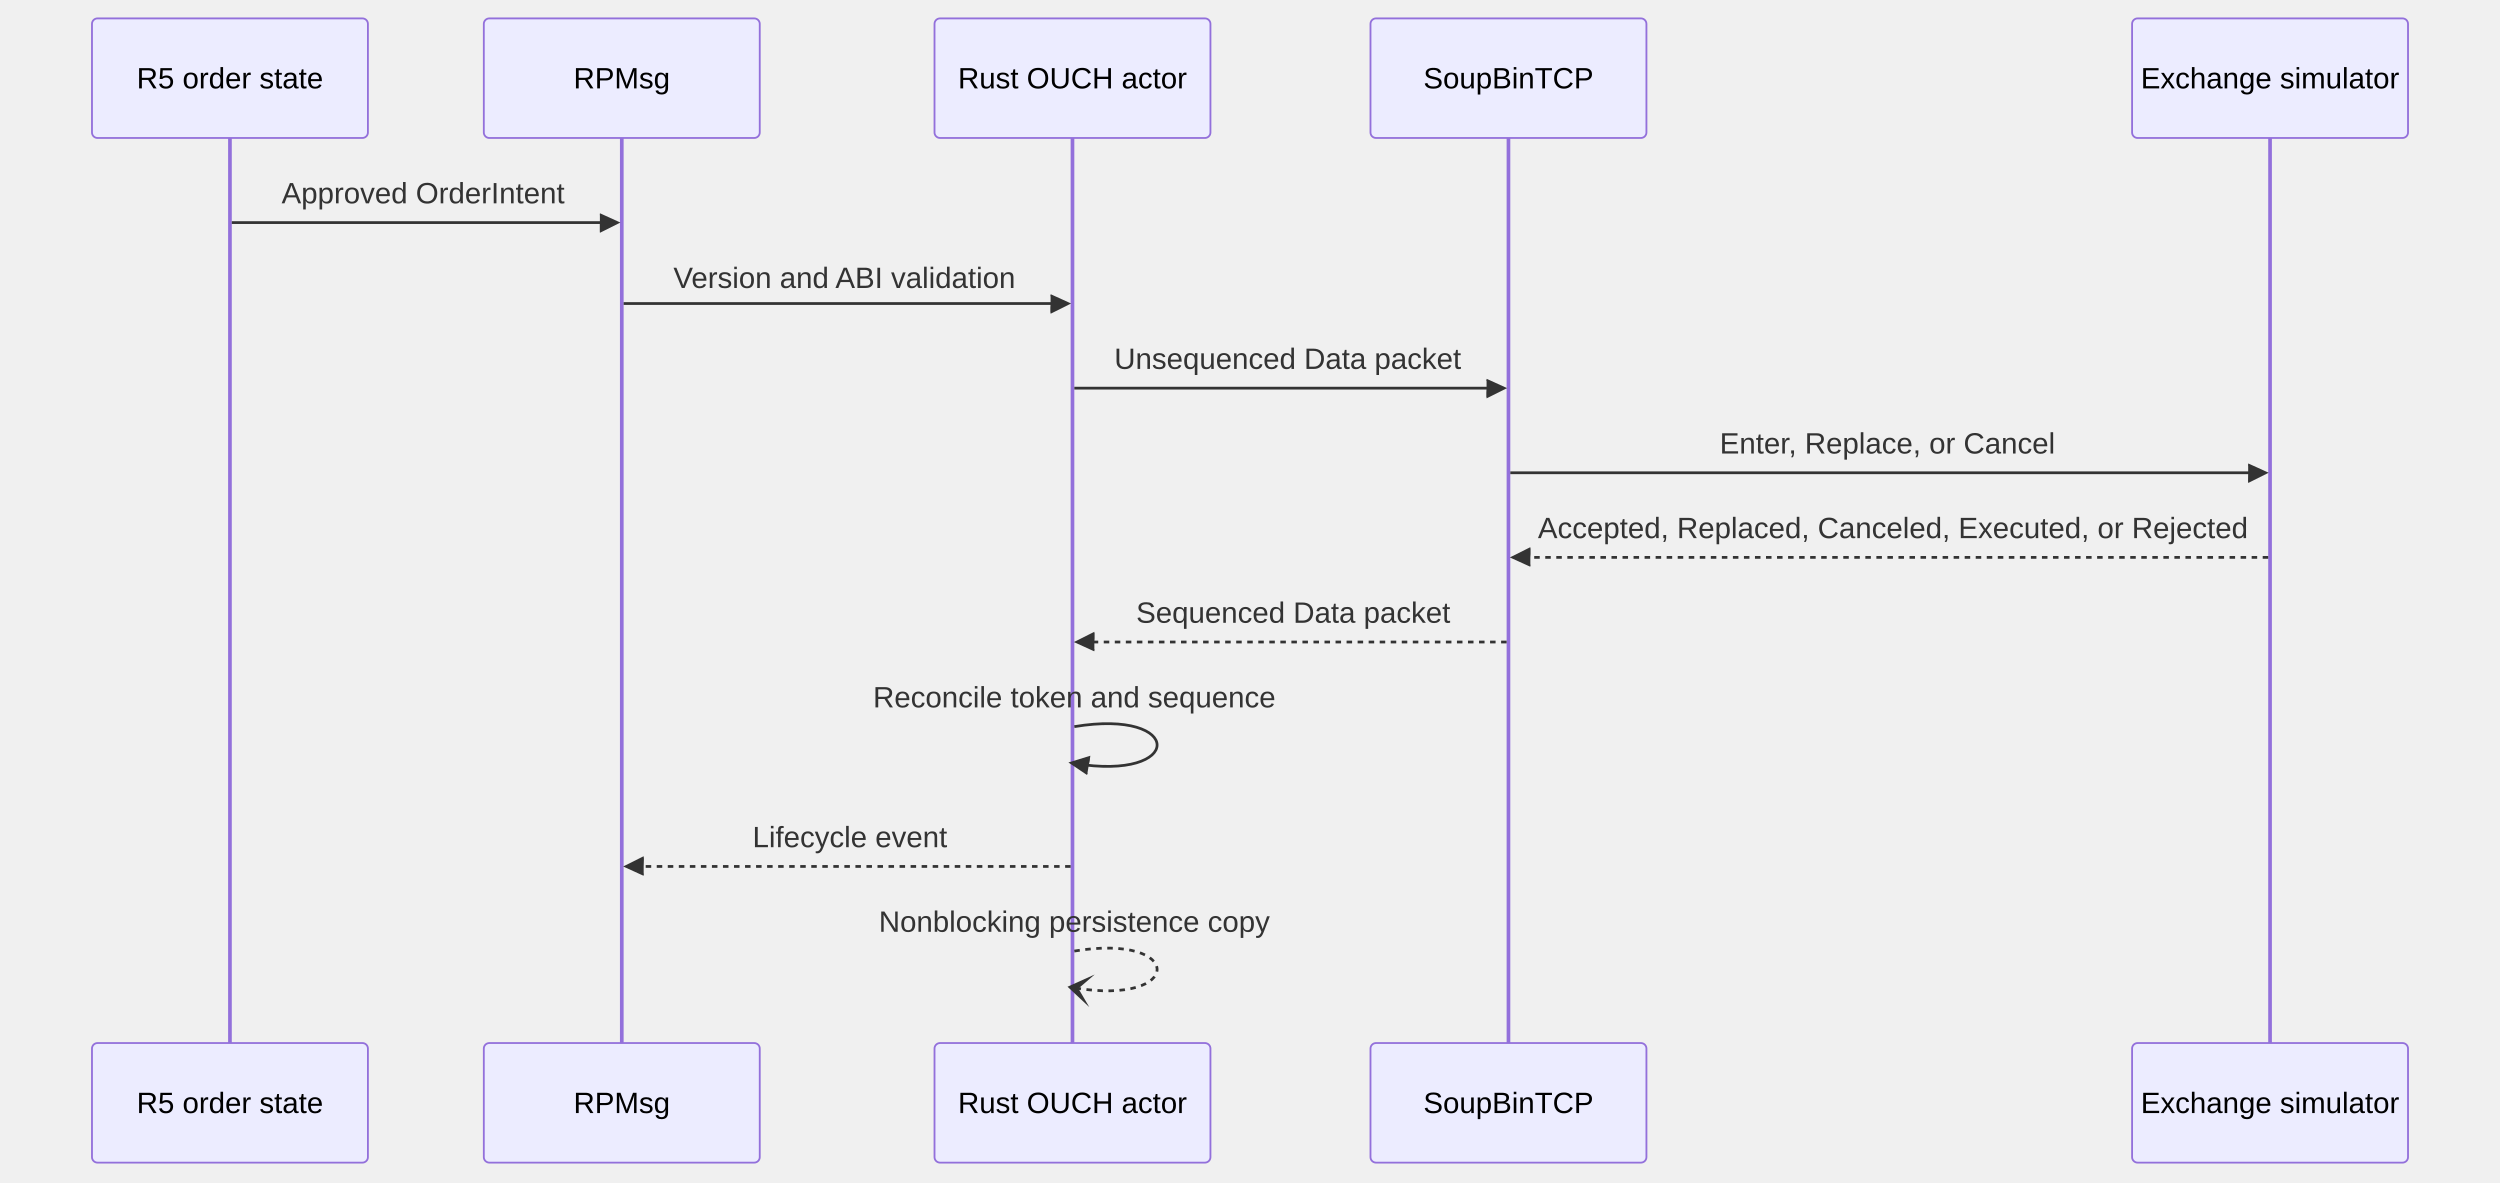
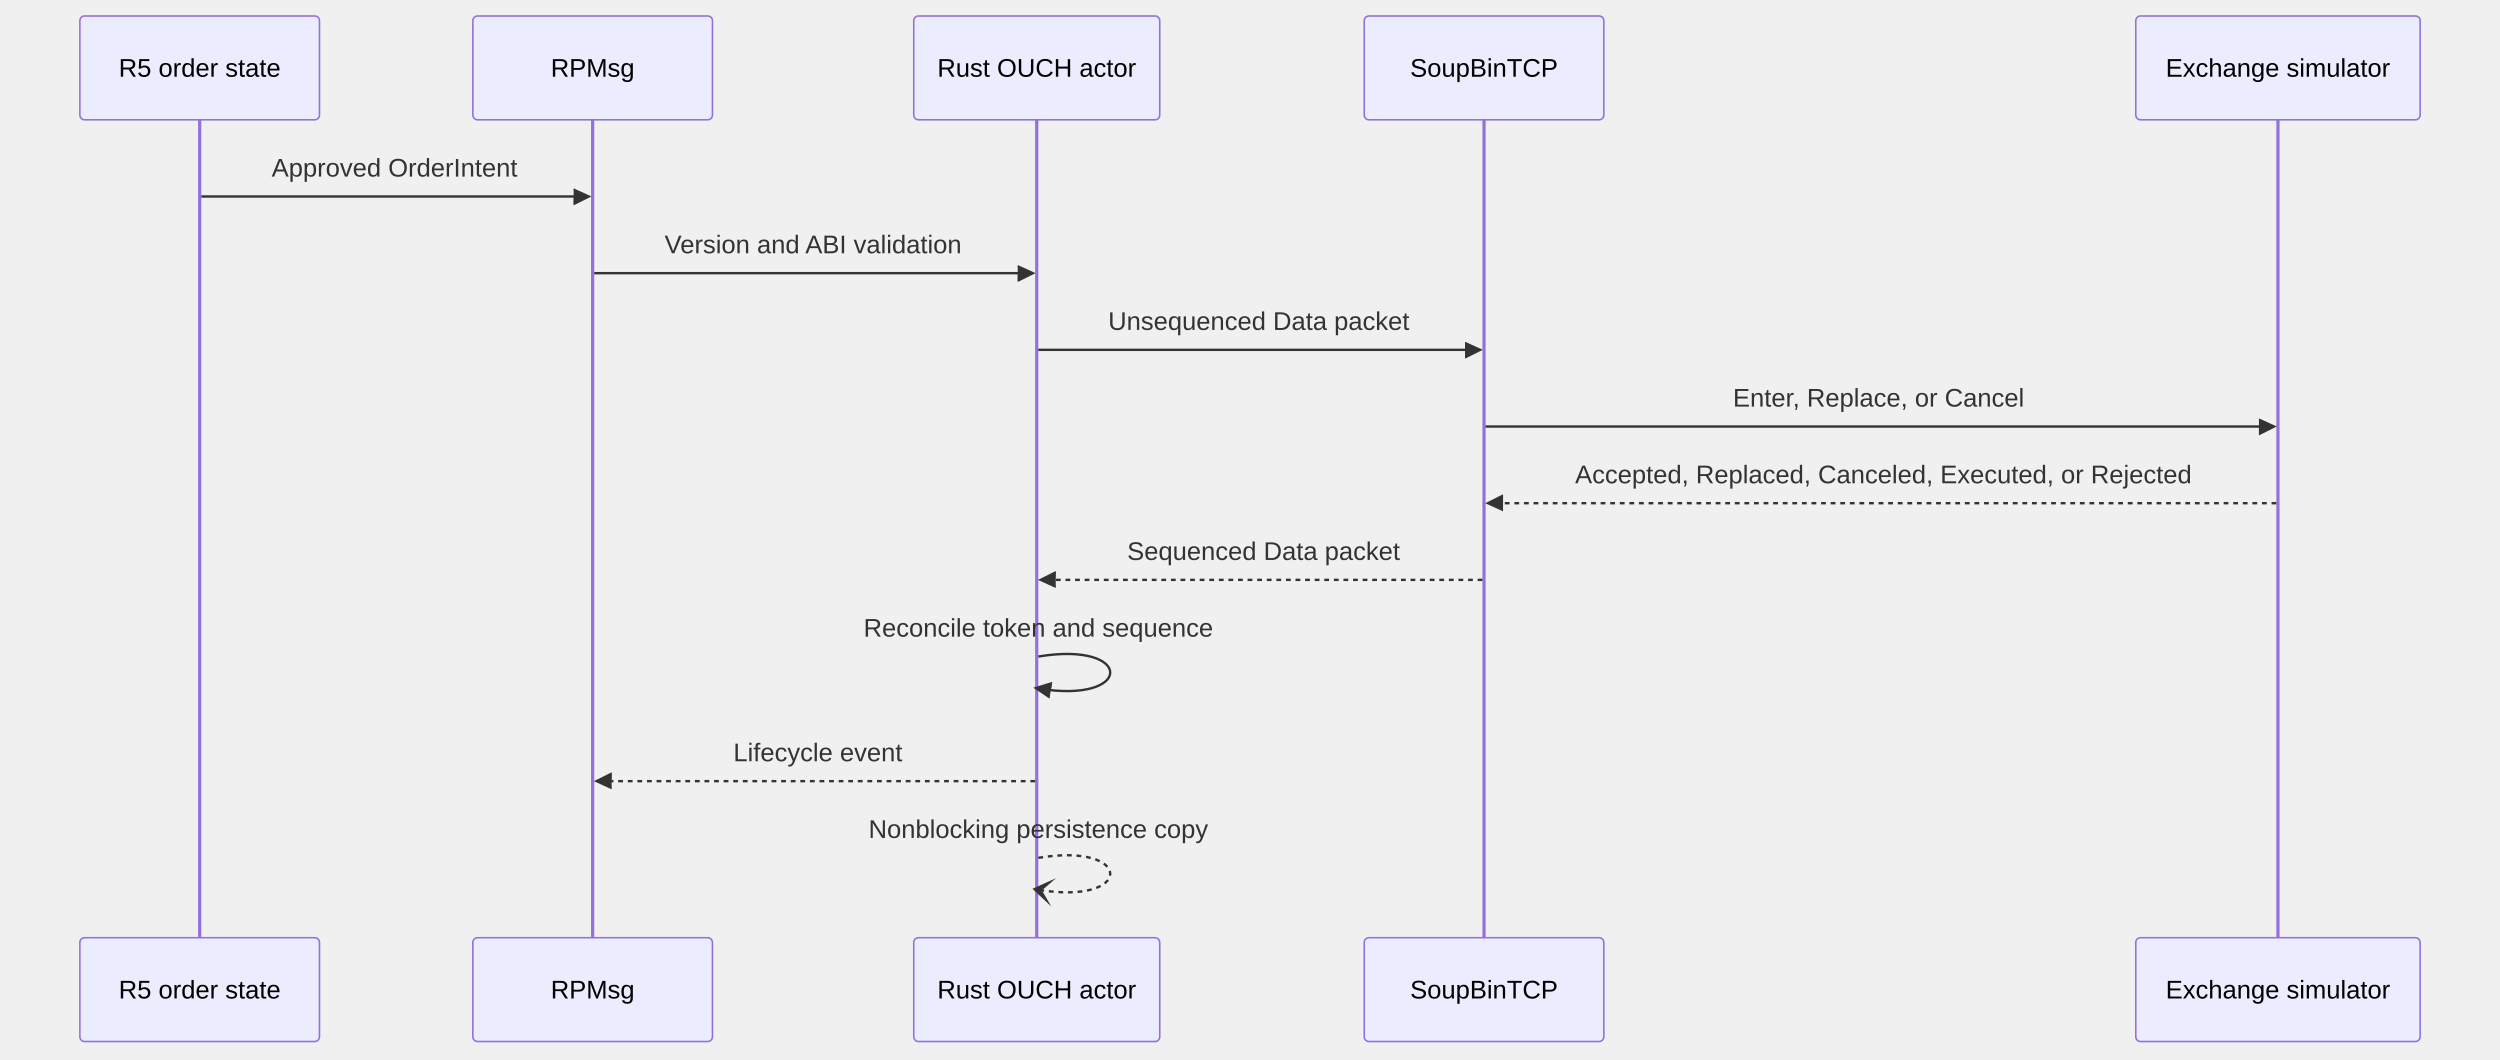
- <svg xmlns="http://www.w3.org/2000/svg" id="my-svg" width="100%" style="max-width: 1359px; background-color: transparent;" viewBox="-50 -10 1359 643" role="graphics-document document" aria-roledescription="sequence">
+ <svg xmlns="http://www.w3.org/2000/svg" id="my-svg" width="100%" style="max-width: 1565px; background-color: transparent;" viewBox="-50 -10 1565 663" role="graphics-document document" aria-roledescription="sequence">
  <g>
-     <rect x="1109" y="557" fill="#eaeaea" stroke="#666" width="150" height="65" name="Sim" rx="3" ry="3" class="actor actor-bottom" />
-     <text x="1184" y="589.5" dominant-baseline="central" alignment-baseline="central" class="actor actor-box" style="text-anchor: middle; font-size: 16px; font-weight: 400;">
-       <tspan x="1184" dy="0">Exchange simulator</tspan>
+     <rect x="1287" y="577" fill="#eaeaea" stroke="#666" width="178" height="65" name="Sim" rx="3" ry="3" class="actor actor-bottom" />
+     <text x="1376" y="609.5" dominant-baseline="central" alignment-baseline="central" class="actor actor-box" style="text-anchor: middle; font-size: 16px; font-weight: 400;">
+       <tspan x="1376" dy="0">Exchange simulator</tspan>
    </text>
  </g>
  <g>
-     <rect x="695" y="557" fill="#eaeaea" stroke="#666" width="150" height="65" name="TCP" rx="3" ry="3" class="actor actor-bottom" />
-     <text x="770" y="589.5" dominant-baseline="central" alignment-baseline="central" class="actor actor-box" style="text-anchor: middle; font-size: 16px; font-weight: 400;">
-       <tspan x="770" dy="0">SoupBinTCP</tspan>
+     <rect x="804" y="577" fill="#eaeaea" stroke="#666" width="150" height="65" name="TCP" rx="3" ry="3" class="actor actor-bottom" />
+     <text x="879" y="609.5" dominant-baseline="central" alignment-baseline="central" class="actor actor-box" style="text-anchor: middle; font-size: 16px; font-weight: 400;">
+       <tspan x="879" dy="0">SoupBinTCP</tspan>
    </text>
  </g>
  <g>
-     <rect x="458" y="557" fill="#eaeaea" stroke="#666" width="150" height="65" name="GW" rx="3" ry="3" class="actor actor-bottom" />
-     <text x="533" y="589.5" dominant-baseline="central" alignment-baseline="central" class="actor actor-box" style="text-anchor: middle; font-size: 16px; font-weight: 400;">
-       <tspan x="533" dy="0">Rust OUCH actor</tspan>
+     <rect x="522" y="577" fill="#eaeaea" stroke="#666" width="154" height="65" name="GW" rx="3" ry="3" class="actor actor-bottom" />
+     <text x="599" y="609.5" dominant-baseline="central" alignment-baseline="central" class="actor actor-box" style="text-anchor: middle; font-size: 16px; font-weight: 400;">
+       <tspan x="599" dy="0">Rust OUCH actor</tspan>
    </text>
  </g>
  <g>
-     <rect x="213" y="557" fill="#eaeaea" stroke="#666" width="150" height="65" name="RP" rx="3" ry="3" class="actor actor-bottom" />
-     <text x="288" y="589.5" dominant-baseline="central" alignment-baseline="central" class="actor actor-box" style="text-anchor: middle; font-size: 16px; font-weight: 400;">
-       <tspan x="288" dy="0">RPMsg</tspan>
+     <rect x="246" y="577" fill="#eaeaea" stroke="#666" width="150" height="65" name="RP" rx="3" ry="3" class="actor actor-bottom" />
+     <text x="321" y="609.5" dominant-baseline="central" alignment-baseline="central" class="actor actor-box" style="text-anchor: middle; font-size: 16px; font-weight: 400;">
+       <tspan x="321" dy="0">RPMsg</tspan>
    </text>
  </g>
  <g>
-     <rect x="0" y="557" fill="#eaeaea" stroke="#666" width="150" height="65" name="R5" rx="3" ry="3" class="actor actor-bottom" />
-     <text x="75" y="589.5" dominant-baseline="central" alignment-baseline="central" class="actor actor-box" style="text-anchor: middle; font-size: 16px; font-weight: 400;">
+     <rect x="0" y="577" fill="#eaeaea" stroke="#666" width="150" height="65" name="R5" rx="3" ry="3" class="actor actor-bottom" />
+     <text x="75" y="609.5" dominant-baseline="central" alignment-baseline="central" class="actor actor-box" style="text-anchor: middle; font-size: 16px; font-weight: 400;">
      <tspan x="75" dy="0">R5 order state</tspan>
    </text>
  </g>
  <g>
-     <line id="actor4" x1="1184" y1="65" x2="1184" y2="557" class="actor-line 200" stroke-width="0.5px" stroke="#999" name="Sim" data-et="life-line" data-id="Sim" />
+     <line id="actor4" x1="1376" y1="65" x2="1376" y2="577" class="actor-line 200" stroke-width="0.5px" stroke="#999" name="Sim" data-et="life-line" data-id="Sim" />
    <g id="root-4" data-et="participant" data-type="participant" data-id="Sim">
-       <rect x="1109" y="0" fill="#eaeaea" stroke="#666" width="150" height="65" name="Sim" rx="3" ry="3" class="actor actor-top" />
-       <text x="1184" y="32.5" dominant-baseline="central" alignment-baseline="central" class="actor actor-box" style="text-anchor: middle; font-size: 16px; font-weight: 400;">
-         <tspan x="1184" dy="0">Exchange simulator</tspan>
+       <rect x="1287" y="0" fill="#eaeaea" stroke="#666" width="178" height="65" name="Sim" rx="3" ry="3" class="actor actor-top" />
+       <text x="1376" y="32.5" dominant-baseline="central" alignment-baseline="central" class="actor actor-box" style="text-anchor: middle; font-size: 16px; font-weight: 400;">
+         <tspan x="1376" dy="0">Exchange simulator</tspan>
      </text>
    </g>
  </g>
  <g>
-     <line id="actor3" x1="770" y1="65" x2="770" y2="557" class="actor-line 200" stroke-width="0.5px" stroke="#999" name="TCP" data-et="life-line" data-id="TCP" />
+     <line id="actor3" x1="879" y1="65" x2="879" y2="577" class="actor-line 200" stroke-width="0.5px" stroke="#999" name="TCP" data-et="life-line" data-id="TCP" />
    <g id="root-3" data-et="participant" data-type="participant" data-id="TCP">
-       <rect x="695" y="0" fill="#eaeaea" stroke="#666" width="150" height="65" name="TCP" rx="3" ry="3" class="actor actor-top" />
-       <text x="770" y="32.5" dominant-baseline="central" alignment-baseline="central" class="actor actor-box" style="text-anchor: middle; font-size: 16px; font-weight: 400;">
-         <tspan x="770" dy="0">SoupBinTCP</tspan>
+       <rect x="804" y="0" fill="#eaeaea" stroke="#666" width="150" height="65" name="TCP" rx="3" ry="3" class="actor actor-top" />
+       <text x="879" y="32.5" dominant-baseline="central" alignment-baseline="central" class="actor actor-box" style="text-anchor: middle; font-size: 16px; font-weight: 400;">
+         <tspan x="879" dy="0">SoupBinTCP</tspan>
      </text>
    </g>
  </g>
  <g>
-     <line id="actor2" x1="533" y1="65" x2="533" y2="557" class="actor-line 200" stroke-width="0.5px" stroke="#999" name="GW" data-et="life-line" data-id="GW" />
+     <line id="actor2" x1="599" y1="65" x2="599" y2="577" class="actor-line 200" stroke-width="0.5px" stroke="#999" name="GW" data-et="life-line" data-id="GW" />
    <g id="root-2" data-et="participant" data-type="participant" data-id="GW">
-       <rect x="458" y="0" fill="#eaeaea" stroke="#666" width="150" height="65" name="GW" rx="3" ry="3" class="actor actor-top" />
-       <text x="533" y="32.5" dominant-baseline="central" alignment-baseline="central" class="actor actor-box" style="text-anchor: middle; font-size: 16px; font-weight: 400;">
-         <tspan x="533" dy="0">Rust OUCH actor</tspan>
+       <rect x="522" y="0" fill="#eaeaea" stroke="#666" width="154" height="65" name="GW" rx="3" ry="3" class="actor actor-top" />
+       <text x="599" y="32.5" dominant-baseline="central" alignment-baseline="central" class="actor actor-box" style="text-anchor: middle; font-size: 16px; font-weight: 400;">
+         <tspan x="599" dy="0">Rust OUCH actor</tspan>
      </text>
    </g>
  </g>
  <g>
-     <line id="actor1" x1="288" y1="65" x2="288" y2="557" class="actor-line 200" stroke-width="0.5px" stroke="#999" name="RP" data-et="life-line" data-id="RP" />
+     <line id="actor1" x1="321" y1="65" x2="321" y2="577" class="actor-line 200" stroke-width="0.5px" stroke="#999" name="RP" data-et="life-line" data-id="RP" />
    <g id="root-1" data-et="participant" data-type="participant" data-id="RP">
-       <rect x="213" y="0" fill="#eaeaea" stroke="#666" width="150" height="65" name="RP" rx="3" ry="3" class="actor actor-top" />
-       <text x="288" y="32.5" dominant-baseline="central" alignment-baseline="central" class="actor actor-box" style="text-anchor: middle; font-size: 16px; font-weight: 400;">
-         <tspan x="288" dy="0">RPMsg</tspan>
+       <rect x="246" y="0" fill="#eaeaea" stroke="#666" width="150" height="65" name="RP" rx="3" ry="3" class="actor actor-top" />
+       <text x="321" y="32.5" dominant-baseline="central" alignment-baseline="central" class="actor actor-box" style="text-anchor: middle; font-size: 16px; font-weight: 400;">
+         <tspan x="321" dy="0">RPMsg</tspan>
      </text>
    </g>
  </g>
  <g>
-     <line id="actor0" x1="75" y1="65" x2="75" y2="557" class="actor-line 200" stroke-width="0.5px" stroke="#999" name="R5" data-et="life-line" data-id="R5" />
+     <line id="actor0" x1="75" y1="65" x2="75" y2="577" class="actor-line 200" stroke-width="0.5px" stroke="#999" name="R5" data-et="life-line" data-id="R5" />
    <g id="root-0" data-et="participant" data-type="participant" data-id="R5">
      <rect x="0" y="0" fill="#eaeaea" stroke="#666" width="150" height="65" name="R5" rx="3" ry="3" class="actor actor-top" />
      <text x="75" y="32.5" dominant-baseline="central" alignment-baseline="central" class="actor actor-box" style="text-anchor: middle; font-size: 16px; font-weight: 400;">
        <tspan x="75" dy="0">R5 order state</tspan>
      </text>
    </g>
  </g>
  <style>#my-svg{font-family:"trebuchet ms",verdana,arial,sans-serif;font-size:16px;fill:#333;}@keyframes edge-animation-frame{from{stroke-dashoffset:0;}}@keyframes dash{to{stroke-dashoffset:0;}}#my-svg .edge-animation-slow{stroke-dasharray:9,5!important;stroke-dashoffset:900;animation:dash 50s linear infinite;stroke-linecap:round;}#my-svg .edge-animation-fast{stroke-dasharray:9,5!important;stroke-dashoffset:900;animation:dash 20s linear infinite;stroke-linecap:round;}#my-svg .error-icon{fill:#552222;}#my-svg .error-text{fill:#552222;stroke:#552222;}#my-svg .edge-thickness-normal{stroke-width:1px;}#my-svg .edge-thickness-thick{stroke-width:3.5px;}#my-svg .edge-pattern-solid{stroke-dasharray:0;}#my-svg .edge-thickness-invisible{stroke-width:0;fill:none;}#my-svg .edge-pattern-dashed{stroke-dasharray:3;}#my-svg .edge-pattern-dotted{stroke-dasharray:2;}#my-svg .marker{fill:#333333;stroke:#333333;}#my-svg .marker.cross{stroke:#333333;}#my-svg svg{font-family:"trebuchet ms",verdana,arial,sans-serif;font-size:16px;}#my-svg p{margin:0;}#my-svg .actor{stroke:#9370DB;fill:#ECECFF;stroke-width:1;}#my-svg rect.actor.outer-path[data-look="neo"]{filter:drop-shadow(1px 2px 2px rgba(185, 185, 185, 1));}#my-svg rect.note[data-look="neo"]{stroke:#aaaa33;fill:#fff5ad;filter:drop-shadow(1px 2px 2px rgba(185, 185, 185, 1));}#my-svg text.actor&gt;tspan{fill:black;stroke:none;}#my-svg .actor-line{stroke:#9370DB;}#my-svg .innerArc{stroke-width:1.5;stroke-dasharray:none;}#my-svg .messageLine0{stroke-width:1.5;stroke-dasharray:none;stroke:#333;}#my-svg .messageLine1{stroke-width:1.5;stroke-dasharray:2,2;stroke:#333;}#my-svg [id$="-arrowhead"] path{fill:#333;stroke:#333;}#my-svg .sequenceNumber{fill:white;}#my-svg [id$="-sequencenumber"]{fill:#333;}#my-svg [id$="-crosshead"] path{fill:#333;stroke:#333;}#my-svg .messageText{fill:#333;stroke:none;}#my-svg .labelBox{stroke:#9370DB;fill:#ECECFF;filter:none;}#my-svg .labelText,#my-svg .labelText&gt;tspan{fill:black;stroke:none;}#my-svg .loopText,#my-svg .loopText&gt;tspan{fill:black;stroke:none;}#my-svg .sectionTitle,#my-svg .sectionTitle&gt;tspan{fill:black;stroke:none;}#my-svg .loopLine{stroke-width:2px;stroke-dasharray:2,2;stroke:#9370DB;fill:#9370DB;}#my-svg .note{stroke:#aaaa33;fill:#fff5ad;}#my-svg .noteText,#my-svg .noteText&gt;tspan{fill:black;stroke:none;font-weight:normal;}#my-svg .activation0{fill:#f4f4f4;stroke:#666;}#my-svg .activation1{fill:#f4f4f4;stroke:#666;}#my-svg .activation2{fill:#f4f4f4;stroke:#666;}#my-svg .actorPopupMenu{position:absolute;}#my-svg .actorPopupMenuPanel{position:absolute;fill:#ECECFF;box-shadow:0px 8px 16px 0px rgba(0,0,0,0.2);filter:drop-shadow(3px 5px 2px rgb(0 0 0 / 0.4));}#my-svg .actor-man circle,#my-svg line{fill:#ECECFF;stroke-width:2px;}#my-svg g rect.rect{filter:drop-shadow(1px 2px 2px rgba(185, 185, 185, 1));stroke:#9370DB;}#my-svg .node .neo-node{stroke:#9370DB;}#my-svg [data-look="neo"].node rect,#my-svg [data-look="neo"].cluster rect,#my-svg [data-look="neo"].node polygon{stroke:#9370DB;filter:drop-shadow(1px 2px 2px rgba(185, 185, 185, 1));}#my-svg [data-look="neo"].swimlane.cluster rect{filter:none;}#my-svg [data-look="neo"].node path{stroke:#9370DB;stroke-width:1px;}#my-svg [data-look="neo"].node .outer-path{filter:drop-shadow(1px 2px 2px rgba(185, 185, 185, 1));}#my-svg [data-look="neo"].node .neo-line path{stroke:#9370DB;filter:none;}#my-svg [data-look="neo"].node circle{stroke:#9370DB;filter:drop-shadow(1px 2px 2px rgba(185, 185, 185, 1));}#my-svg [data-look="neo"].node circle .state-start{fill:#000000;}#my-svg [data-look="neo"].icon-shape .icon{fill:#9370DB;filter:drop-shadow(1px 2px 2px rgba(185, 185, 185, 1));}#my-svg [data-look="neo"].icon-shape .icon-neo path{stroke:#9370DB;filter:drop-shadow(1px 2px 2px rgba(185, 185, 185, 1));}#my-svg :root{--mermaid-font-family:"trebuchet ms",verdana,arial,sans-serif;}</style>
  <g />
  <defs>
    <symbol id="my-svg-computer" width="24" height="24">
      <path transform="scale(.5)" d="M2 2v13h20v-13h-20zm18 11h-16v-9h16v9zm-10.228 6l.466-1h3.524l.467 1h-4.457zm14.228 3h-24l2-6h2.104l-1.33 4h18.45l-1.297-4h2.073l2 6zm-5-10h-14v-7h14v7z" />
    </symbol>
  </defs>
  <defs>
    <symbol id="my-svg-database" fill-rule="evenodd" clip-rule="evenodd">
      <path transform="scale(.5)" d="M12.258.001l.256.004.255.005.253.008.251.01.249.012.247.015.246.016.242.019.241.02.239.023.236.024.233.027.231.028.229.031.225.032.223.034.22.036.217.038.214.04.211.041.208.043.205.045.201.046.198.048.194.05.191.051.187.053.183.054.18.056.175.057.172.059.168.06.163.061.16.063.155.064.15.066.074.033.073.033.071.034.07.034.069.035.068.035.067.035.066.035.064.036.064.036.062.036.06.036.06.037.058.037.058.037.055.038.055.038.053.038.052.038.051.039.05.039.048.039.047.039.045.04.044.04.043.04.041.04.04.041.039.041.037.041.036.041.034.041.033.042.032.042.03.042.029.042.027.042.026.043.024.043.023.043.021.043.02.043.018.044.017.043.015.044.013.044.012.044.011.045.009.044.007.045.006.045.004.045.002.045.001.045v17l-.001.045-.002.045-.004.045-.006.045-.007.045-.009.044-.011.045-.012.044-.013.044-.015.044-.017.043-.018.044-.02.043-.021.043-.023.043-.024.043-.026.043-.027.042-.029.042-.03.042-.032.042-.033.042-.034.041-.036.041-.037.041-.039.041-.04.041-.041.04-.043.04-.044.04-.045.04-.047.039-.048.039-.05.039-.051.039-.052.038-.053.038-.055.038-.055.038-.058.037-.058.037-.06.037-.06.036-.062.036-.064.036-.064.036-.066.035-.067.035-.068.035-.069.035-.07.034-.071.034-.073.033-.074.033-.15.066-.155.064-.16.063-.163.061-.168.06-.172.059-.175.057-.18.056-.183.054-.187.053-.191.051-.194.05-.198.048-.201.046-.205.045-.208.043-.211.041-.214.04-.217.038-.22.036-.223.034-.225.032-.229.031-.231.028-.233.027-.236.024-.239.023-.241.02-.242.019-.246.016-.247.015-.249.012-.251.01-.253.008-.255.005-.256.004-.258.001-.258-.001-.256-.004-.255-.005-.253-.008-.251-.01-.249-.012-.247-.015-.245-.016-.243-.019-.241-.02-.238-.023-.236-.024-.234-.027-.231-.028-.228-.031-.226-.032-.223-.034-.22-.036-.217-.038-.214-.04-.211-.041-.208-.043-.204-.045-.201-.046-.198-.048-.195-.05-.19-.051-.187-.053-.184-.054-.179-.056-.176-.057-.172-.059-.167-.06-.164-.061-.159-.063-.155-.064-.151-.066-.074-.033-.072-.033-.072-.034-.07-.034-.069-.035-.068-.035-.067-.035-.066-.035-.064-.036-.063-.036-.062-.036-.061-.036-.06-.037-.058-.037-.057-.037-.056-.038-.055-.038-.053-.038-.052-.038-.051-.039-.049-.039-.049-.039-.046-.039-.046-.04-.044-.04-.043-.04-.041-.04-.04-.041-.039-.041-.037-.041-.036-.041-.034-.041-.033-.042-.032-.042-.03-.042-.029-.042-.027-.042-.026-.043-.024-.043-.023-.043-.021-.043-.02-.043-.018-.044-.017-.043-.015-.044-.013-.044-.012-.044-.011-.045-.009-.044-.007-.045-.006-.045-.004-.045-.002-.045-.001-.045v-17l.001-.045.002-.045.004-.045.006-.045.007-.045.009-.044.011-.045.012-.044.013-.044.015-.044.017-.043.018-.044.02-.043.021-.043.023-.043.024-.043.026-.043.027-.042.029-.042.03-.042.032-.042.033-.042.034-.041.036-.041.037-.041.039-.041.04-.041.041-.04.043-.04.044-.04.046-.04.046-.039.049-.039.049-.039.051-.039.052-.038.053-.038.055-.038.056-.038.057-.037.058-.037.06-.037.061-.036.062-.036.063-.036.064-.036.066-.035.067-.035.068-.035.069-.035.07-.034.072-.034.072-.033.074-.033.151-.066.155-.064.159-.063.164-.061.167-.06.172-.059.176-.057.179-.056.184-.054.187-.053.19-.051.195-.05.198-.048.201-.046.204-.045.208-.043.211-.041.214-.04.217-.038.22-.036.223-.034.226-.032.228-.031.231-.028.234-.027.236-.024.238-.023.241-.02.243-.019.245-.016.247-.015.249-.012.251-.01.253-.008.255-.005.256-.004.258-.001.258.001zm-9.258 20.499v.01l.001.021.003.021.004.022.005.021.006.022.007.022.009.023.01.022.011.023.012.023.013.023.015.023.016.024.017.023.018.024.019.024.021.024.022.025.023.024.024.025.052.049.056.05.061.051.066.051.07.051.075.051.079.052.084.052.088.052.092.052.097.052.102.051.105.052.11.052.114.051.119.051.123.051.127.05.131.05.135.05.139.048.144.049.147.047.152.047.155.047.16.045.163.045.167.043.171.043.176.041.178.041.183.039.187.039.19.037.194.035.197.035.202.033.204.031.209.03.212.029.216.027.219.025.222.024.226.021.23.02.233.018.236.016.24.015.243.012.246.01.249.008.253.005.256.004.259.001.26-.001.257-.004.254-.005.25-.008.247-.011.244-.012.241-.014.237-.016.233-.018.231-.021.226-.021.224-.024.22-.026.216-.027.212-.028.21-.031.205-.031.202-.034.198-.034.194-.036.191-.037.187-.039.183-.04.179-.04.175-.042.172-.043.168-.044.163-.045.16-.046.155-.046.152-.047.148-.048.143-.049.139-.049.136-.05.131-.05.126-.05.123-.051.118-.052.114-.051.11-.052.106-.052.101-.052.096-.052.092-.052.088-.053.083-.051.079-.052.074-.052.07-.051.065-.051.06-.051.056-.05.051-.05.023-.024.023-.025.021-.024.02-.024.019-.024.018-.024.017-.024.015-.023.014-.024.013-.023.012-.023.01-.023.01-.022.008-.022.006-.022.006-.022.004-.022.004-.021.001-.021.001-.021v-4.127l-.077.055-.08.053-.083.054-.085.053-.087.052-.09.052-.093.051-.095.05-.097.05-.1.049-.102.049-.105.048-.106.047-.109.047-.111.046-.114.045-.115.045-.118.044-.12.043-.122.042-.124.042-.126.041-.128.04-.13.04-.132.038-.134.038-.135.037-.138.037-.139.035-.142.035-.143.034-.144.033-.147.032-.148.031-.15.03-.151.03-.153.029-.154.027-.156.027-.158.026-.159.025-.161.024-.162.023-.163.022-.165.021-.166.02-.167.019-.169.018-.169.017-.171.016-.173.015-.173.014-.175.013-.175.012-.177.011-.178.01-.179.008-.179.008-.181.006-.182.005-.182.004-.184.003-.184.002h-.37l-.184-.002-.184-.003-.182-.004-.182-.005-.181-.006-.179-.008-.179-.008-.178-.01-.176-.011-.176-.012-.175-.013-.173-.014-.172-.015-.171-.016-.17-.017-.169-.018-.167-.019-.166-.02-.165-.021-.163-.022-.162-.023-.161-.024-.159-.025-.157-.026-.156-.027-.155-.027-.153-.029-.151-.03-.15-.03-.148-.031-.146-.032-.145-.033-.143-.034-.141-.035-.14-.035-.137-.037-.136-.037-.134-.038-.132-.038-.13-.04-.128-.04-.126-.041-.124-.042-.122-.042-.12-.044-.117-.043-.116-.045-.113-.045-.112-.046-.109-.047-.106-.047-.105-.048-.102-.049-.1-.049-.097-.05-.095-.05-.093-.052-.09-.051-.087-.052-.085-.053-.083-.054-.08-.054-.077-.054v4.127zm0-5.654v.011l.001.021.003.021.004.021.005.022.006.022.007.022.009.022.01.022.011.023.012.023.013.023.015.024.016.023.017.024.018.024.019.024.021.024.022.024.023.025.024.024.052.05.056.05.061.05.066.051.07.051.075.052.079.051.084.052.088.052.092.052.097.052.102.052.105.052.11.051.114.051.119.052.123.05.127.051.131.05.135.049.139.049.144.048.147.048.152.047.155.046.16.045.163.045.167.044.171.042.176.042.178.04.183.04.187.038.19.037.194.036.197.034.202.033.204.032.209.03.212.028.216.027.219.025.222.024.226.022.23.02.233.018.236.016.24.014.243.012.246.01.249.008.253.006.256.003.259.001.26-.001.257-.003.254-.006.25-.008.247-.01.244-.012.241-.015.237-.016.233-.018.231-.02.226-.022.224-.024.22-.025.216-.027.212-.029.21-.03.205-.032.202-.033.198-.035.194-.036.191-.037.187-.039.183-.039.179-.041.175-.042.172-.043.168-.044.163-.045.16-.045.155-.047.152-.047.148-.048.143-.048.139-.05.136-.049.131-.05.126-.051.123-.051.118-.051.114-.052.11-.052.106-.052.101-.052.096-.052.092-.052.088-.052.083-.052.079-.052.074-.051.07-.052.065-.051.06-.05.056-.051.051-.049.023-.025.023-.024.021-.025.02-.024.019-.024.018-.024.017-.024.015-.023.014-.023.013-.024.012-.022.01-.023.01-.023.008-.022.006-.022.006-.022.004-.021.004-.022.001-.021.001-.021v-4.139l-.077.054-.08.054-.083.054-.085.052-.087.053-.09.051-.093.051-.095.051-.097.05-.1.049-.102.049-.105.048-.106.047-.109.047-.111.046-.114.045-.115.044-.118.044-.12.044-.122.042-.124.042-.126.041-.128.04-.13.039-.132.039-.134.038-.135.037-.138.036-.139.036-.142.035-.143.033-.144.033-.147.033-.148.031-.15.03-.151.03-.153.028-.154.028-.156.027-.158.026-.159.025-.161.024-.162.023-.163.022-.165.021-.166.02-.167.019-.169.018-.169.017-.171.016-.173.015-.173.014-.175.013-.175.012-.177.011-.178.009-.179.009-.179.007-.181.007-.182.005-.182.004-.184.003-.184.002h-.37l-.184-.002-.184-.003-.182-.004-.182-.005-.181-.007-.179-.007-.179-.009-.178-.009-.176-.011-.176-.012-.175-.013-.173-.014-.172-.015-.171-.016-.17-.017-.169-.018-.167-.019-.166-.02-.165-.021-.163-.022-.162-.023-.161-.024-.159-.025-.157-.026-.156-.027-.155-.028-.153-.028-.151-.03-.15-.03-.148-.031-.146-.033-.145-.033-.143-.033-.141-.035-.14-.036-.137-.036-.136-.037-.134-.038-.132-.039-.13-.039-.128-.04-.126-.041-.124-.042-.122-.043-.12-.043-.117-.044-.116-.044-.113-.046-.112-.046-.109-.046-.106-.047-.105-.048-.102-.049-.1-.049-.097-.05-.095-.051-.093-.051-.09-.051-.087-.053-.085-.052-.083-.054-.08-.054-.077-.054v4.139zm0-5.666v.011l.001.02.003.022.004.021.005.022.006.021.007.022.009.023.01.022.011.023.012.023.013.023.015.023.016.024.017.024.018.023.019.024.021.025.022.024.023.024.024.025.052.05.056.05.061.05.066.051.07.051.075.052.079.051.084.052.088.052.092.052.097.052.102.052.105.051.11.052.114.051.119.051.123.051.127.05.131.05.135.05.139.049.144.048.147.048.152.047.155.046.16.045.163.045.167.043.171.043.176.042.178.04.183.04.187.038.19.037.194.036.197.034.202.033.204.032.209.03.212.028.216.027.219.025.222.024.226.021.23.02.233.018.236.017.24.014.243.012.246.01.249.008.253.006.256.003.259.001.26-.001.257-.003.254-.006.25-.008.247-.01.244-.013.241-.014.237-.016.233-.018.231-.02.226-.022.224-.024.22-.025.216-.027.212-.029.21-.03.205-.032.202-.033.198-.035.194-.036.191-.037.187-.039.183-.039.179-.041.175-.042.172-.043.168-.044.163-.045.16-.045.155-.047.152-.047.148-.048.143-.049.139-.049.136-.049.131-.051.126-.05.123-.051.118-.052.114-.051.11-.052.106-.052.101-.052.096-.052.092-.052.088-.052.083-.052.079-.052.074-.052.07-.051.065-.051.06-.051.056-.05.051-.049.023-.025.023-.025.021-.024.02-.024.019-.024.018-.024.017-.024.015-.023.014-.024.013-.023.012-.023.01-.022.01-.023.008-.022.006-.022.006-.022.004-.022.004-.021.001-.021.001-.021v-4.153l-.077.054-.08.054-.083.053-.085.053-.087.053-.09.051-.093.051-.095.051-.097.05-.1.049-.102.048-.105.048-.106.048-.109.046-.111.046-.114.046-.115.044-.118.044-.12.043-.122.043-.124.042-.126.041-.128.04-.13.039-.132.039-.134.038-.135.037-.138.036-.139.036-.142.034-.143.034-.144.033-.147.032-.148.032-.15.03-.151.03-.153.028-.154.028-.156.027-.158.026-.159.024-.161.024-.162.023-.163.023-.165.021-.166.02-.167.019-.169.018-.169.017-.171.016-.173.015-.173.014-.175.013-.175.012-.177.01-.178.01-.179.009-.179.007-.181.006-.182.006-.182.004-.184.003-.184.001-.185.001-.185-.001-.184-.001-.184-.003-.182-.004-.182-.006-.181-.006-.179-.007-.179-.009-.178-.01-.176-.01-.176-.012-.175-.013-.173-.014-.172-.015-.171-.016-.17-.017-.169-.018-.167-.019-.166-.02-.165-.021-.163-.023-.162-.023-.161-.024-.159-.024-.157-.026-.156-.027-.155-.028-.153-.028-.151-.03-.15-.03-.148-.032-.146-.032-.145-.033-.143-.034-.141-.034-.14-.036-.137-.036-.136-.037-.134-.038-.132-.039-.13-.039-.128-.041-.126-.041-.124-.041-.122-.043-.12-.043-.117-.044-.116-.044-.113-.046-.112-.046-.109-.046-.106-.048-.105-.048-.102-.048-.1-.05-.097-.049-.095-.051-.093-.051-.09-.052-.087-.052-.085-.053-.083-.053-.08-.054-.077-.054v4.153zm8.74-8.179l-.257.004-.254.005-.25.008-.247.011-.244.012-.241.014-.237.016-.233.018-.231.021-.226.022-.224.023-.22.026-.216.027-.212.028-.21.031-.205.032-.202.033-.198.034-.194.036-.191.038-.187.038-.183.04-.179.041-.175.042-.172.043-.168.043-.163.045-.16.046-.155.046-.152.048-.148.048-.143.048-.139.049-.136.05-.131.05-.126.051-.123.051-.118.051-.114.052-.11.052-.106.052-.101.052-.096.052-.092.052-.088.052-.083.052-.079.052-.074.051-.07.052-.065.051-.06.05-.056.05-.051.05-.023.025-.023.024-.021.024-.02.025-.019.024-.018.024-.017.023-.015.024-.014.023-.013.023-.012.023-.01.023-.01.022-.008.022-.006.023-.006.021-.004.022-.004.021-.001.021-.001.021.001.021.001.021.004.021.004.022.006.021.006.023.008.022.01.022.01.023.012.023.013.023.014.023.015.024.017.023.018.024.019.024.02.025.021.024.023.024.023.025.051.05.056.05.06.05.065.051.07.052.074.051.079.052.083.052.088.052.092.052.096.052.101.052.106.052.11.052.114.052.118.051.123.051.126.051.131.05.136.05.139.049.143.048.148.048.152.048.155.046.16.046.163.045.168.043.172.043.175.042.179.041.183.04.187.038.191.038.194.036.198.034.202.033.205.032.21.031.212.028.216.027.22.026.224.023.226.022.231.021.233.018.237.016.241.014.244.012.247.011.25.008.254.005.257.004.26.001.26-.001.257-.004.254-.005.25-.008.247-.011.244-.012.241-.014.237-.016.233-.018.231-.021.226-.022.224-.023.22-.026.216-.027.212-.028.21-.031.205-.032.202-.033.198-.034.194-.036.191-.038.187-.038.183-.04.179-.041.175-.042.172-.043.168-.043.163-.045.16-.046.155-.046.152-.048.148-.048.143-.048.139-.049.136-.05.131-.05.126-.051.123-.051.118-.051.114-.052.11-.052.106-.052.101-.052.096-.052.092-.052.088-.052.083-.052.079-.052.074-.051.07-.052.065-.051.06-.05.056-.05.051-.05.023-.025.023-.024.021-.024.02-.025.019-.024.018-.024.017-.023.015-.024.014-.023.013-.023.012-.023.01-.023.01-.022.008-.022.006-.023.006-.021.004-.022.004-.021.001-.021.001-.021-.001-.021-.001-.021-.004-.021-.004-.022-.006-.021-.006-.023-.008-.022-.01-.022-.01-.023-.012-.023-.013-.023-.014-.023-.015-.024-.017-.023-.018-.024-.019-.024-.02-.025-.021-.024-.023-.024-.023-.025-.051-.05-.056-.05-.06-.05-.065-.051-.07-.052-.074-.051-.079-.052-.083-.052-.088-.052-.092-.052-.096-.052-.101-.052-.106-.052-.11-.052-.114-.052-.118-.051-.123-.051-.126-.051-.131-.05-.136-.05-.139-.049-.143-.048-.148-.048-.152-.048-.155-.046-.16-.046-.163-.045-.168-.043-.172-.043-.175-.042-.179-.041-.183-.04-.187-.038-.191-.038-.194-.036-.198-.034-.202-.033-.205-.032-.21-.031-.212-.028-.216-.027-.22-.026-.224-.023-.226-.022-.231-.021-.233-.018-.237-.016-.241-.014-.244-.012-.247-.011-.25-.008-.254-.005-.257-.004-.26-.001-.26.001z" />
    </symbol>
  </defs>
  <defs>
    <symbol id="my-svg-clock" width="24" height="24">
      <path transform="scale(.5)" d="M12 2c5.514 0 10 4.486 10 10s-4.486 10-10 10-10-4.486-10-10 4.486-10 10-10zm0-2c-6.627 0-12 5.373-12 12s5.373 12 12 12 12-5.373 12-12-5.373-12-12-12zm5.848 12.459c.202.038.202.333.001.372-1.907.361-6.045 1.111-6.547 1.111-.719 0-1.301-.582-1.301-1.301 0-.512.77-5.447 1.125-7.445.034-.192.312-.181.343.014l.985 6.238 5.394 1.011z" />
    </symbol>
  </defs>
  <defs>
    <marker id="my-svg-arrowhead" refX="7.9" refY="5" markerUnits="userSpaceOnUse" markerWidth="12" markerHeight="12" orient="auto-start-reverse">
      <path d="M -1 0 L 10 5 L 0 10 z" />
    </marker>
  </defs>
  <defs>
    <marker id="my-svg-crosshead" markerWidth="15" markerHeight="8" orient="auto" refX="4" refY="4.5">
      <path fill="none" stroke="#000000" stroke-width="1pt" d="M 1,2 L 6,7 M 6,2 L 1,7" style="stroke-dasharray: 0, 0;" />
    </marker>
  </defs>
  <defs>
    <marker id="my-svg-filled-head" refX="15.5" refY="7" markerWidth="20" markerHeight="28" orient="auto">
      <path d="M 18,7 L9,13 L14,7 L9,1 Z" />
    </marker>
  </defs>
  <defs>
    <marker id="my-svg-sequencenumber" refX="15" refY="15" markerWidth="60" markerHeight="40" orient="auto">
      <circle cx="15" cy="15" r="6" />
    </marker>
  </defs>
  <defs>
    <marker id="my-svg-solidTopArrowHead" refX="7.9" refY="7.25" markerUnits="userSpaceOnUse" markerWidth="12" markerHeight="12" orient="auto-start-reverse">
      <path d="M 0 0 L 10 8 L 0 8 z" />
    </marker>
  </defs>
  <defs>
    <marker id="my-svg-solidBottomArrowHead" refX="7.9" refY="0.75" markerUnits="userSpaceOnUse" markerWidth="12" markerHeight="12" orient="auto-start-reverse">
      <path d="M 0 0 L 10 0 L 0 8 z" />
    </marker>
  </defs>
  <defs>
    <marker id="my-svg-stickTopArrowHead" refX="7.5" refY="7" markerUnits="userSpaceOnUse" markerWidth="12" markerHeight="12" orient="auto-start-reverse">
      <path d="M 0 0 L 7 7" stroke="black" stroke-width="1.5" fill="none" />
    </marker>
  </defs>
  <defs>
    <marker id="my-svg-stickBottomArrowHead" refX="7.5" refY="0" markerUnits="userSpaceOnUse" markerWidth="12" markerHeight="12" orient="auto-start-reverse">
      <path d="M 0 7 L 7 0" stroke="black" stroke-width="1.5" fill="none" />
    </marker>
  </defs>
-   <text x="180" y="80" text-anchor="middle" dominant-baseline="middle" alignment-baseline="middle" class="messageText" dy="1em" style="font-size: 16px; font-weight: 400;">Approved OrderIntent</text>
-   <line x1="76" y1="111" x2="284" y2="111" class="messageLine0" data-et="message" data-id="i0" data-from="R5" data-to="RP" stroke-width="2" stroke="none" marker-end="url(#my-svg-arrowhead)" style="fill: none;" />
-   <text x="409" y="126" text-anchor="middle" dominant-baseline="middle" alignment-baseline="middle" class="messageText" dy="1em" style="font-size: 16px; font-weight: 400;">Version and ABI validation</text>
-   <line x1="289" y1="155" x2="529" y2="155" class="messageLine0" data-et="message" data-id="i1" data-from="RP" data-to="GW" stroke-width="2" stroke="none" marker-end="url(#my-svg-arrowhead)" style="fill: none;" />
-   <text x="650" y="170" text-anchor="middle" dominant-baseline="middle" alignment-baseline="middle" class="messageText" dy="1em" style="font-size: 16px; font-weight: 400;">Unsequenced Data packet</text>
-   <line x1="534" y1="201" x2="766" y2="201" class="messageLine0" data-et="message" data-id="i2" data-from="GW" data-to="TCP" stroke-width="2" stroke="none" marker-end="url(#my-svg-arrowhead)" style="fill: none;" />
-   <text x="976" y="216" text-anchor="middle" dominant-baseline="middle" alignment-baseline="middle" class="messageText" dy="1em" style="font-size: 16px; font-weight: 400;">Enter, Replace, or Cancel</text>
-   <line x1="771" y1="247" x2="1180" y2="247" class="messageLine0" data-et="message" data-id="i3" data-from="TCP" data-to="Sim" stroke-width="2" stroke="none" marker-end="url(#my-svg-arrowhead)" style="fill: none;" />
-   <text x="979" y="262" text-anchor="middle" dominant-baseline="middle" alignment-baseline="middle" class="messageText" dy="1em" style="font-size: 16px; font-weight: 400;">Accepted, Replaced, Canceled, Executed, or Rejected</text>
-   <line x1="1183" y1="293" x2="774" y2="293" class="messageLine1" data-et="message" data-id="i4" data-from="Sim" data-to="TCP" stroke-width="2" stroke="none" marker-end="url(#my-svg-arrowhead)" style="stroke-dasharray: 3, 3; fill: none;" />
-   <text x="653" y="308" text-anchor="middle" dominant-baseline="middle" alignment-baseline="middle" class="messageText" dy="1em" style="font-size: 16px; font-weight: 400;">Sequenced Data packet</text>
-   <line x1="769" y1="339" x2="537" y2="339" class="messageLine1" data-et="message" data-id="i5" data-from="TCP" data-to="GW" stroke-width="2" stroke="none" marker-end="url(#my-svg-arrowhead)" style="stroke-dasharray: 3, 3; fill: none;" />
-   <text x="534" y="354" text-anchor="middle" dominant-baseline="middle" alignment-baseline="middle" class="messageText" dy="1em" style="font-size: 16px; font-weight: 400;">Reconcile token and sequence</text>
-   <path d="M 534,385 C 594,375 594,415 534,405" class="messageLine0" data-et="message" data-id="i6" data-from="GW" data-to="GW" stroke-width="2" stroke="none" marker-end="url(#my-svg-arrowhead)" style="fill: none;" />
-   <text x="412" y="430" text-anchor="middle" dominant-baseline="middle" alignment-baseline="middle" class="messageText" dy="1em" style="font-size: 16px; font-weight: 400;">Lifecycle event</text>
-   <line x1="532" y1="461" x2="292" y2="461" class="messageLine1" data-et="message" data-id="i7" data-from="GW" data-to="RP" stroke-width="2" stroke="none" marker-end="url(#my-svg-arrowhead)" style="stroke-dasharray: 3, 3; fill: none;" />
-   <text x="534" y="476" text-anchor="middle" dominant-baseline="middle" alignment-baseline="middle" class="messageText" dy="1em" style="font-size: 16px; font-weight: 400;">Nonblocking persistence copy</text>
-   <path d="M 534,507 C 594,497 594,537 534,527" class="messageLine1" data-et="message" data-id="i8" data-from="GW" data-to="GW" stroke-width="2" stroke="none" marker-end="url(#my-svg-filled-head)" style="stroke-dasharray: 3, 3; fill: none;" />
+   <text x="197" y="80" text-anchor="middle" dominant-baseline="middle" alignment-baseline="middle" class="messageText" dy="1em" style="font-size: 16px; font-weight: 400;">Approved OrderIntent</text>
+   <line x1="76" y1="113" x2="317" y2="113" class="messageLine0" data-et="message" data-id="i0" data-from="R5" data-to="RP" stroke-width="2" stroke="none" marker-end="url(#my-svg-arrowhead)" style="fill: none;" />
+   <text x="459" y="128" text-anchor="middle" dominant-baseline="middle" alignment-baseline="middle" class="messageText" dy="1em" style="font-size: 16px; font-weight: 400;">Version and ABI validation</text>
+   <line x1="322" y1="161" x2="595" y2="161" class="messageLine0" data-et="message" data-id="i1" data-from="RP" data-to="GW" stroke-width="2" stroke="none" marker-end="url(#my-svg-arrowhead)" style="fill: none;" />
+   <text x="738" y="176" text-anchor="middle" dominant-baseline="middle" alignment-baseline="middle" class="messageText" dy="1em" style="font-size: 16px; font-weight: 400;">Unsequenced Data packet</text>
+   <line x1="600" y1="209" x2="875" y2="209" class="messageLine0" data-et="message" data-id="i2" data-from="GW" data-to="TCP" stroke-width="2" stroke="none" marker-end="url(#my-svg-arrowhead)" style="fill: none;" />
+   <text x="1126" y="224" text-anchor="middle" dominant-baseline="middle" alignment-baseline="middle" class="messageText" dy="1em" style="font-size: 16px; font-weight: 400;">Enter, Replace, or Cancel</text>
+   <line x1="880" y1="257" x2="1372" y2="257" class="messageLine0" data-et="message" data-id="i3" data-from="TCP" data-to="Sim" stroke-width="2" stroke="none" marker-end="url(#my-svg-arrowhead)" style="fill: none;" />
+   <text x="1129" y="272" text-anchor="middle" dominant-baseline="middle" alignment-baseline="middle" class="messageText" dy="1em" style="font-size: 16px; font-weight: 400;">Accepted, Replaced, Canceled, Executed, or Rejected</text>
+   <line x1="1375" y1="305" x2="883" y2="305" class="messageLine1" data-et="message" data-id="i4" data-from="Sim" data-to="TCP" stroke-width="2" stroke="none" marker-end="url(#my-svg-arrowhead)" style="stroke-dasharray: 3, 3; fill: none;" />
+   <text x="741" y="320" text-anchor="middle" dominant-baseline="middle" alignment-baseline="middle" class="messageText" dy="1em" style="font-size: 16px; font-weight: 400;">Sequenced Data packet</text>
+   <line x1="878" y1="353" x2="603" y2="353" class="messageLine1" data-et="message" data-id="i5" data-from="TCP" data-to="GW" stroke-width="2" stroke="none" marker-end="url(#my-svg-arrowhead)" style="stroke-dasharray: 3, 3; fill: none;" />
+   <text x="600" y="368" text-anchor="middle" dominant-baseline="middle" alignment-baseline="middle" class="messageText" dy="1em" style="font-size: 16px; font-weight: 400;">Reconcile token and sequence</text>
+   <path d="M 600,401 C 660,391 660,431 600,421" class="messageLine0" data-et="message" data-id="i6" data-from="GW" data-to="GW" stroke-width="2" stroke="none" marker-end="url(#my-svg-arrowhead)" style="fill: none;" />
+   <text x="462" y="446" text-anchor="middle" dominant-baseline="middle" alignment-baseline="middle" class="messageText" dy="1em" style="font-size: 16px; font-weight: 400;">Lifecycle event</text>
+   <line x1="598" y1="479" x2="325" y2="479" class="messageLine1" data-et="message" data-id="i7" data-from="GW" data-to="RP" stroke-width="2" stroke="none" marker-end="url(#my-svg-arrowhead)" style="stroke-dasharray: 3, 3; fill: none;" />
+   <text x="600" y="494" text-anchor="middle" dominant-baseline="middle" alignment-baseline="middle" class="messageText" dy="1em" style="font-size: 16px; font-weight: 400;">Nonblocking persistence copy</text>
+   <path d="M 600,527 C 660,517 660,557 600,547" class="messageLine1" data-et="message" data-id="i8" data-from="GW" data-to="GW" stroke-width="2" stroke="none" marker-end="url(#my-svg-filled-head)" style="stroke-dasharray: 3, 3; fill: none;" />
</svg>
